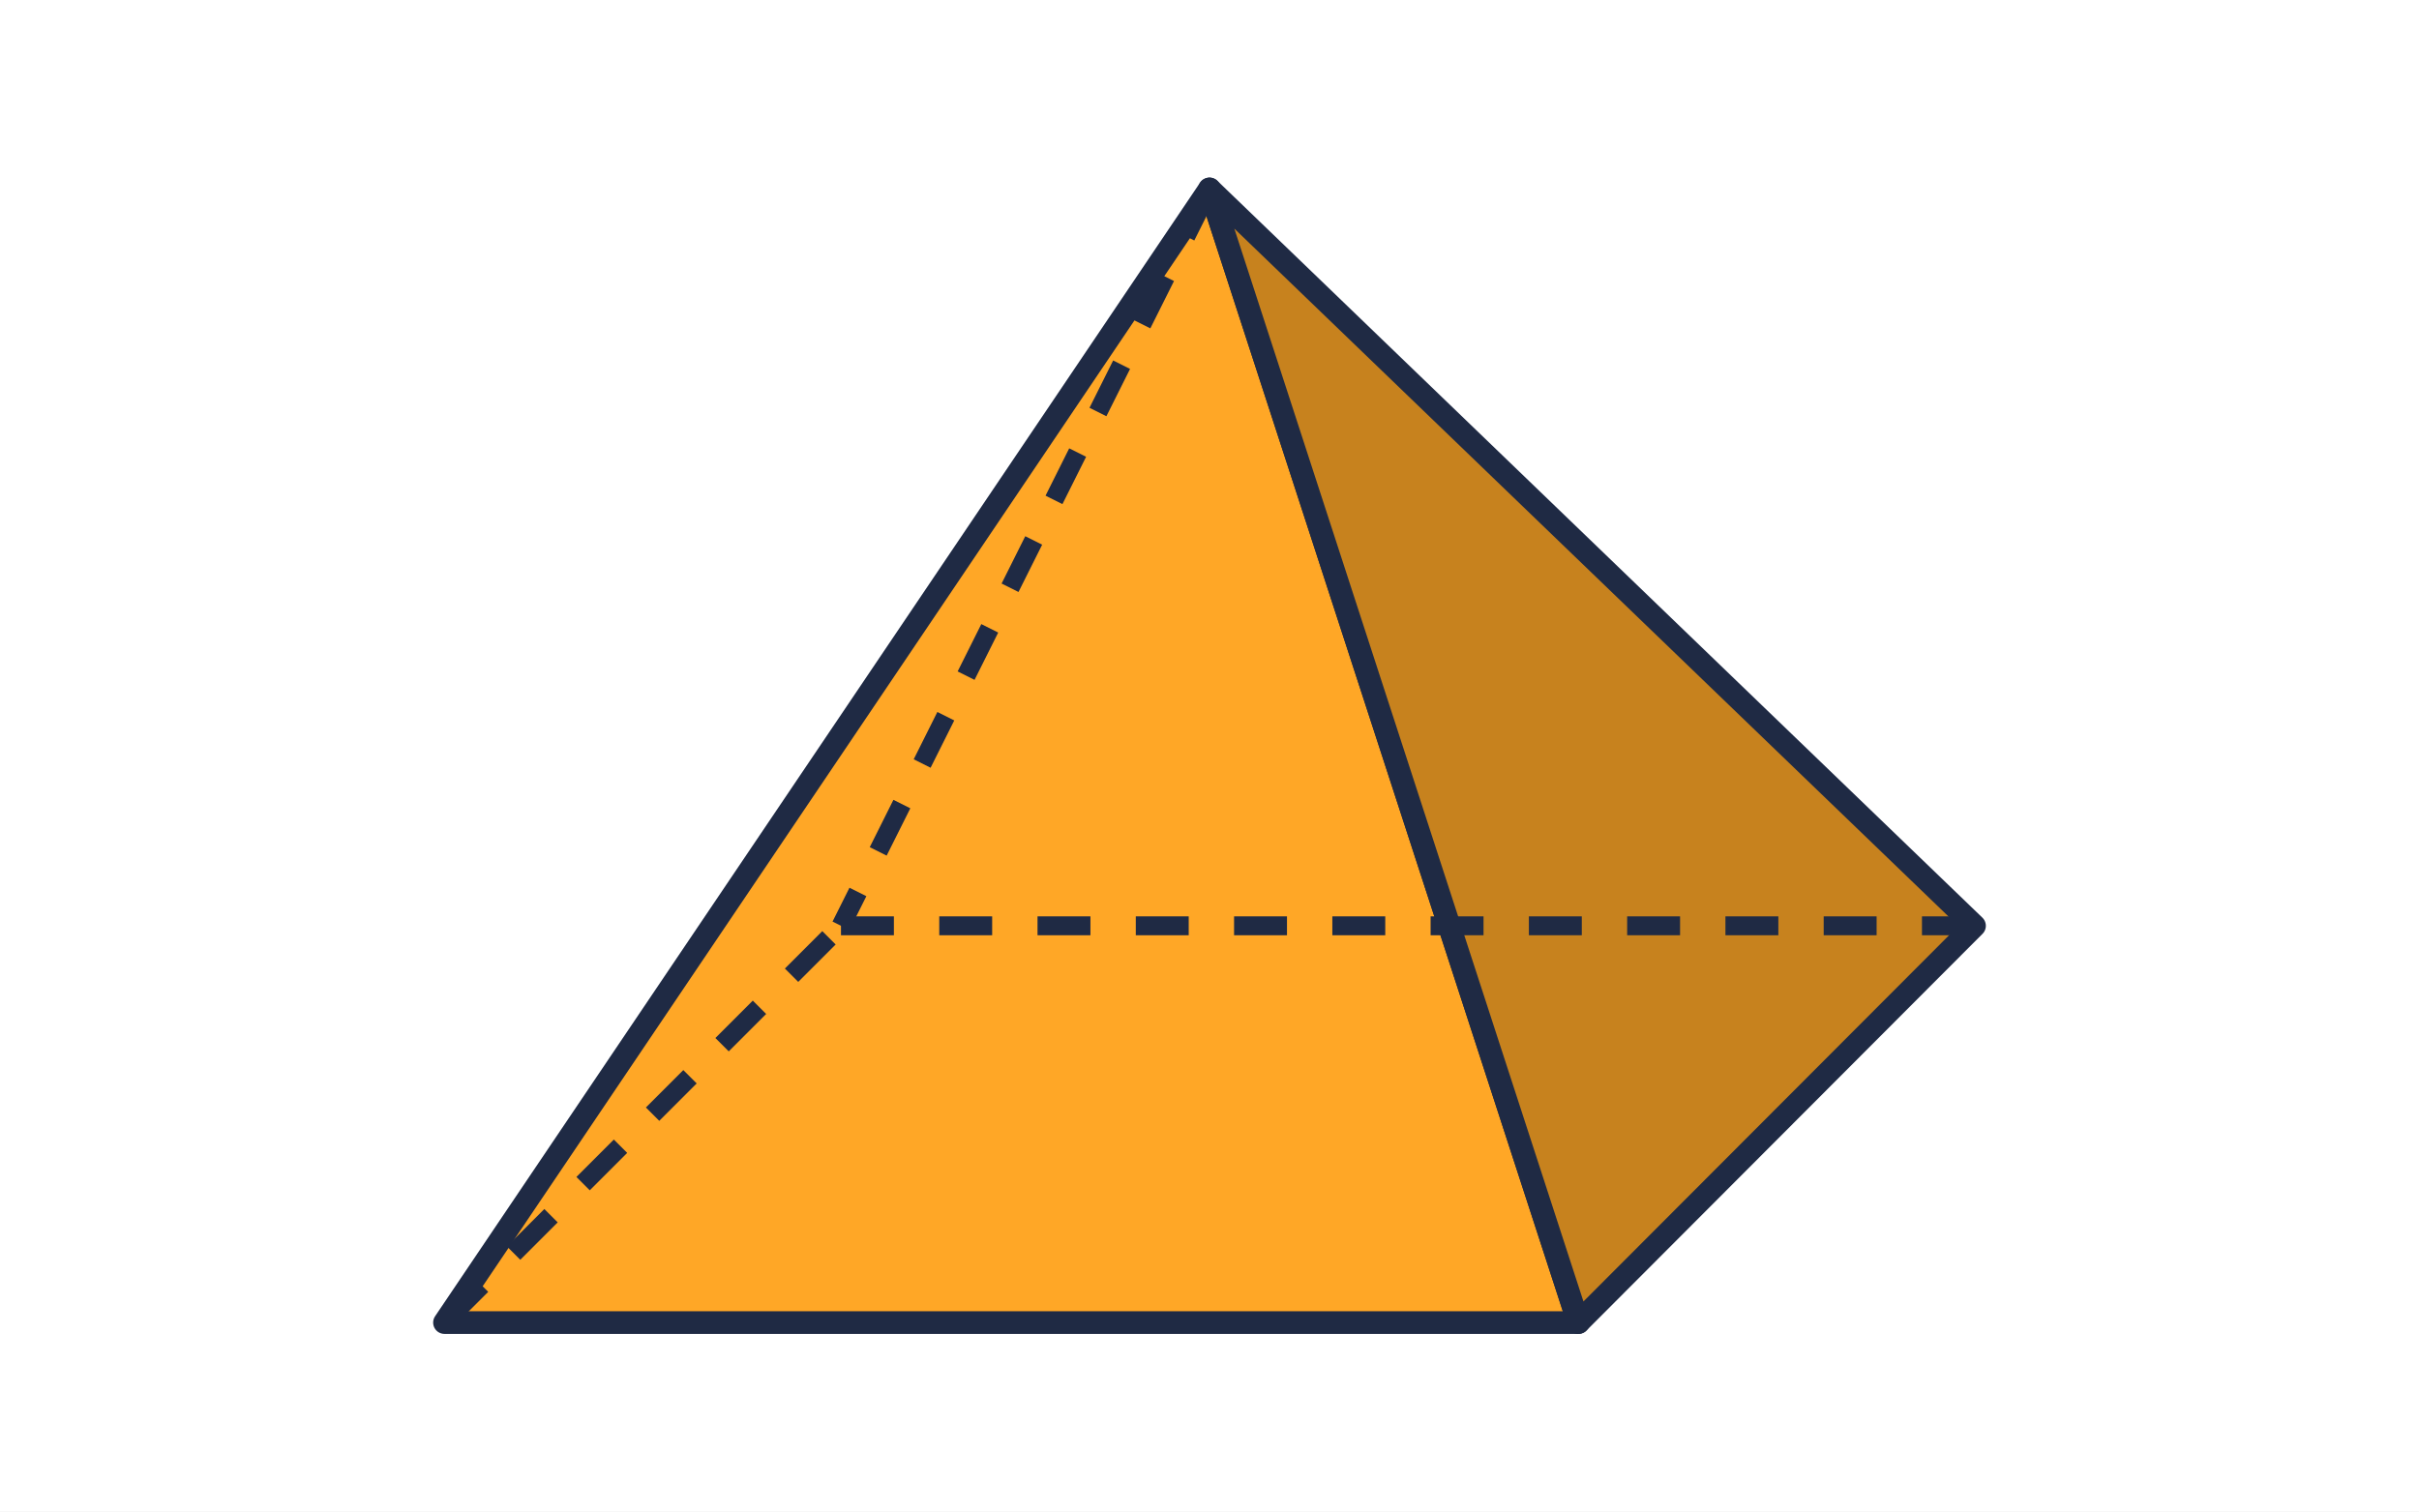
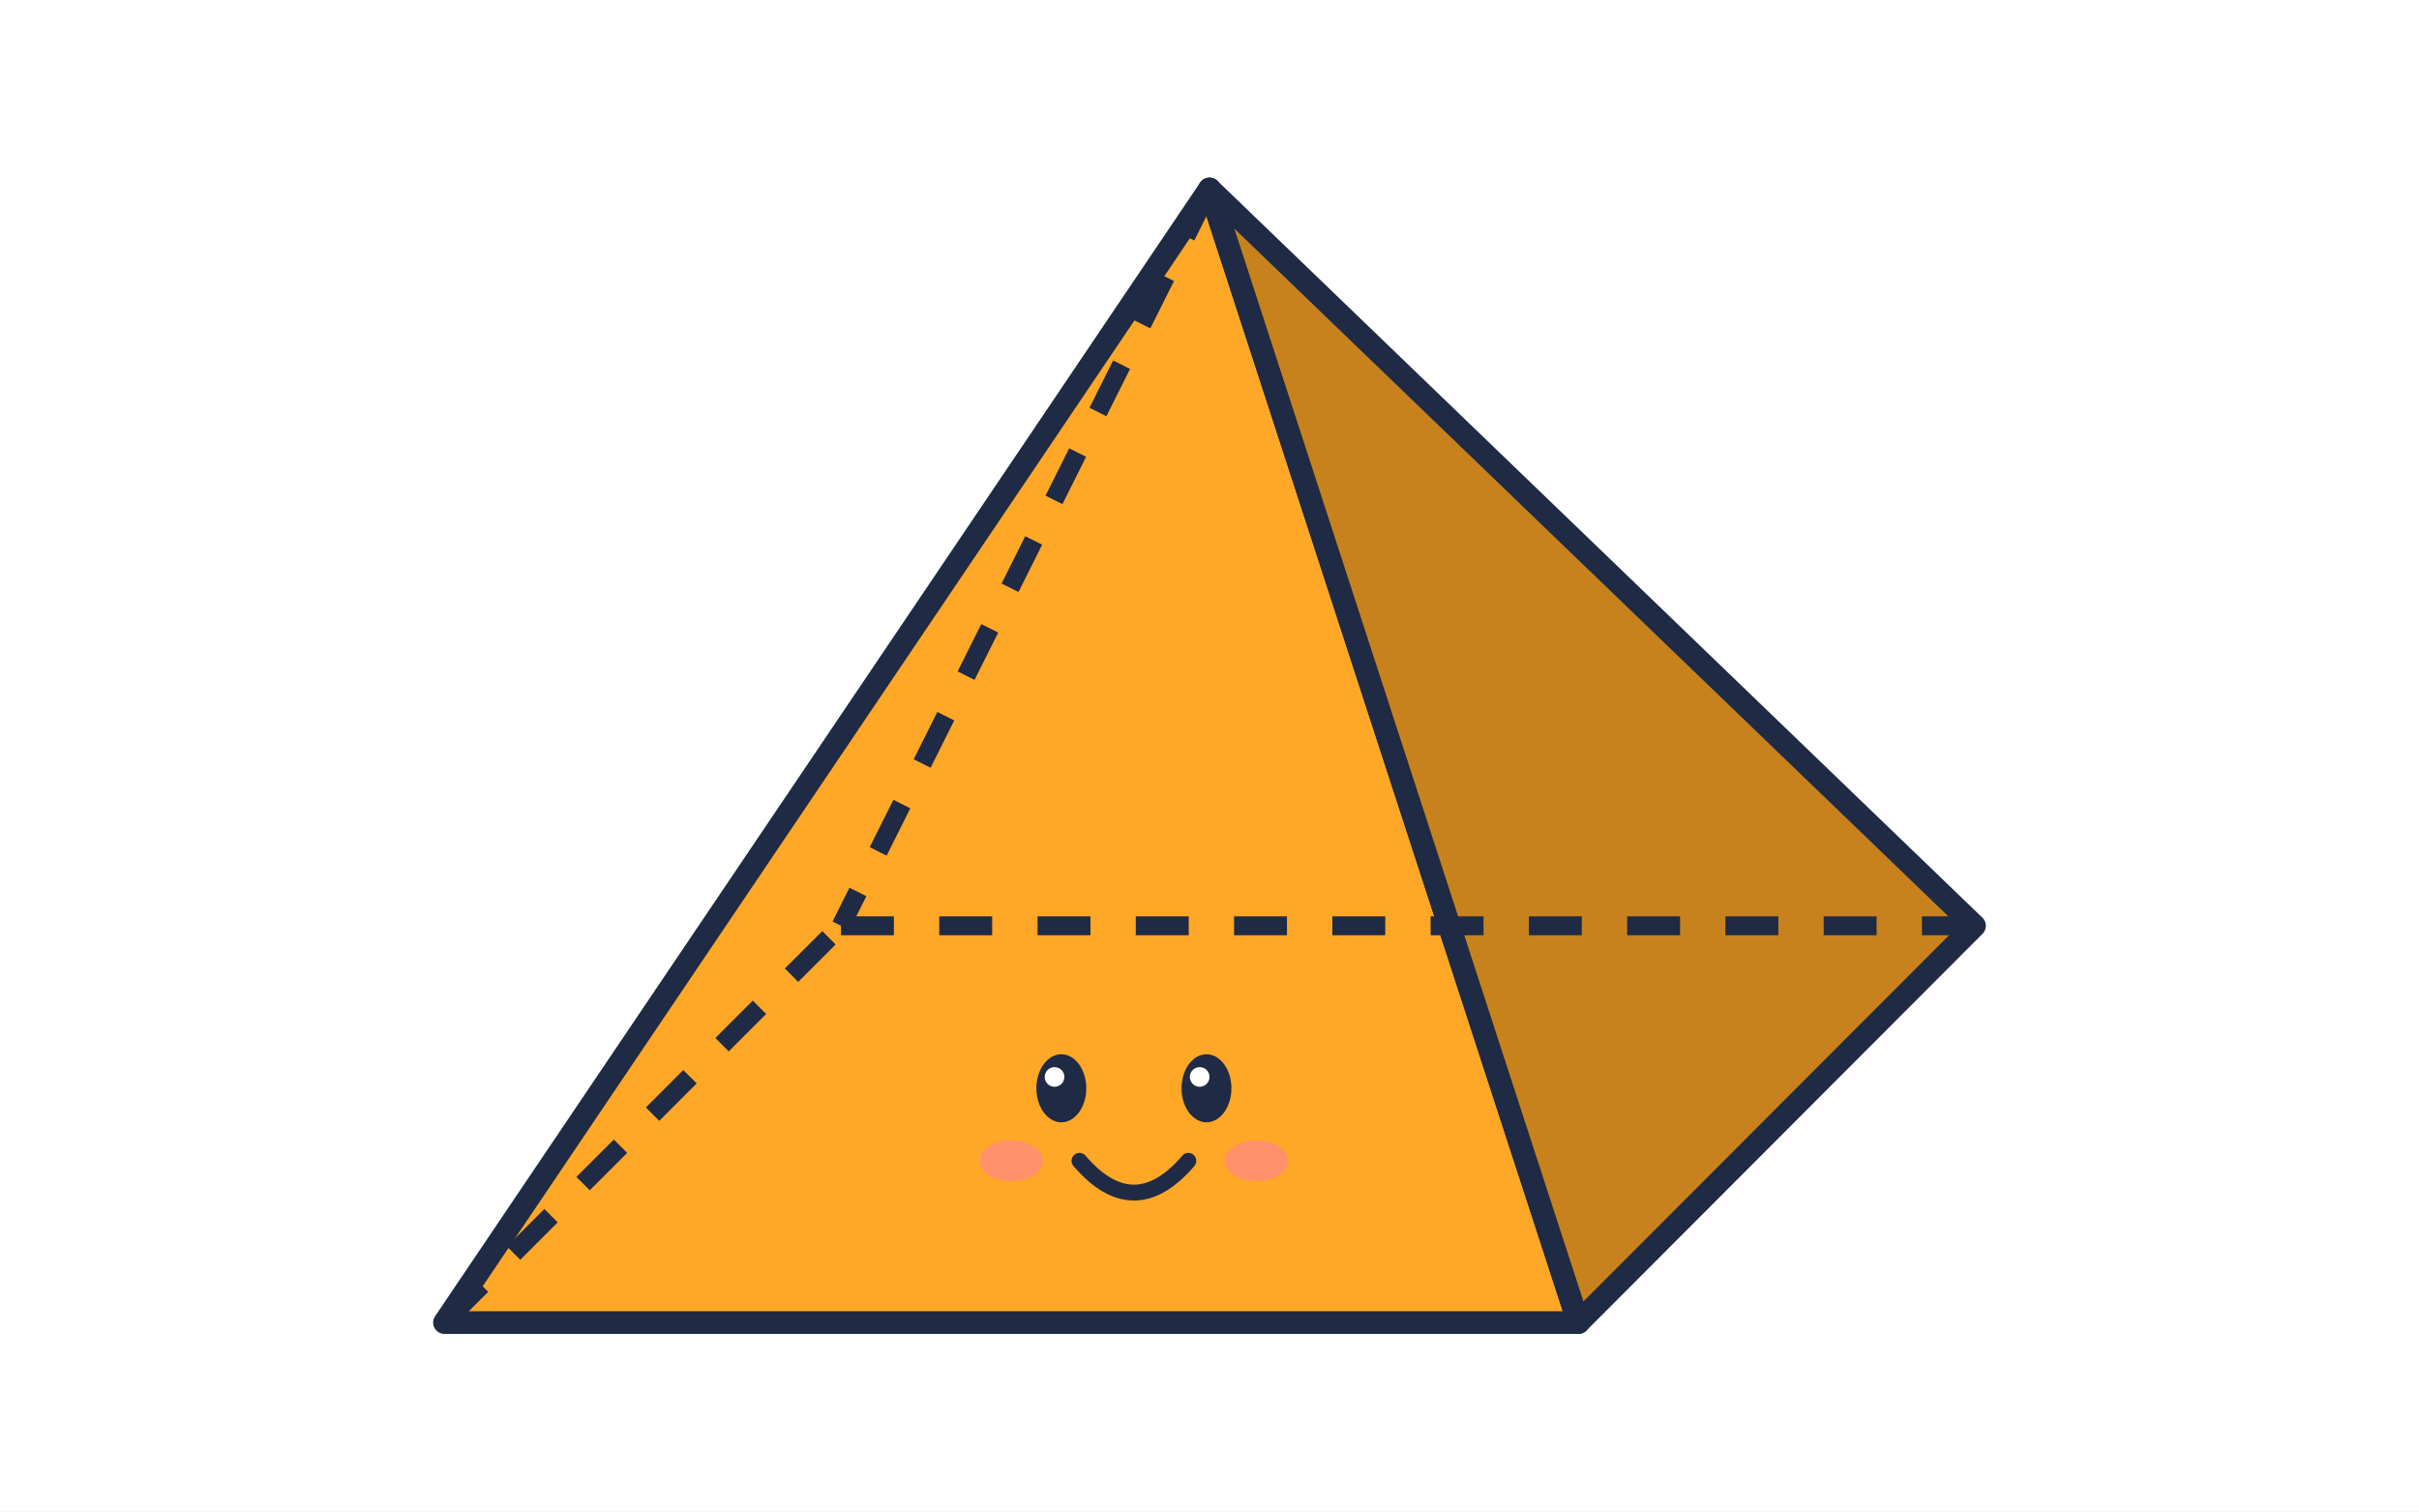
<svg xmlns="http://www.w3.org/2000/svg" viewBox="0 0 320 200" width="320" height="200">
  <defs />
  <rect width="320" height="200" fill="#ffffff" />
  <polygon points="160.0,25.0 58.8,175.0 208.8,175.0" fill="#ffa726" stroke="#1f2a44" stroke-width="3" stroke-linejoin="round" />
  <polygon points="160.0,25.0 208.8,175.0 261.2,122.5" fill="#c7821e" stroke="#1f2a44" stroke-width="3" stroke-linejoin="round" />
  <line x1="58.75" y1="175.0" x2="111.25" y2="122.5" stroke="#1f2a44" stroke-width="2.5" stroke-dasharray="7 6" fill="none" />
  <line x1="111.25" y1="122.5" x2="261.25" y2="122.5" stroke="#1f2a44" stroke-width="2.5" stroke-dasharray="7 6" fill="none" />
  <line x1="160.0" y1="25.0" x2="111.25" y2="122.5" stroke="#1f2a44" stroke-width="2.5" stroke-dasharray="7 6" fill="none" />
+   <g class="face">
+     <ellipse cx="140.4" cy="144.0" rx="3.3" ry="4.5" fill="#1f2a44" />
+     <circle cx="139.5" cy="142.5" r="1.3" fill="#fff" />
+     <ellipse cx="159.6" cy="144.0" rx="3.3" ry="4.5" fill="#1f2a44" />
+     <circle cx="158.7" cy="142.5" r="1.3" fill="#fff" />
+     <ellipse cx="133.8" cy="153.6" rx="4.2" ry="2.7" fill="#ff8a80" opacity=".75" />
+     <ellipse cx="166.2" cy="153.6" rx="4.2" ry="2.7" fill="#ff8a80" opacity=".75" />
+     <path d="M142.8,153.6 Q150.0,162.0 157.2,153.6" fill="none" stroke="#1f2a44" stroke-width="2.1" stroke-linecap="round" />
+   </g>
</svg>
